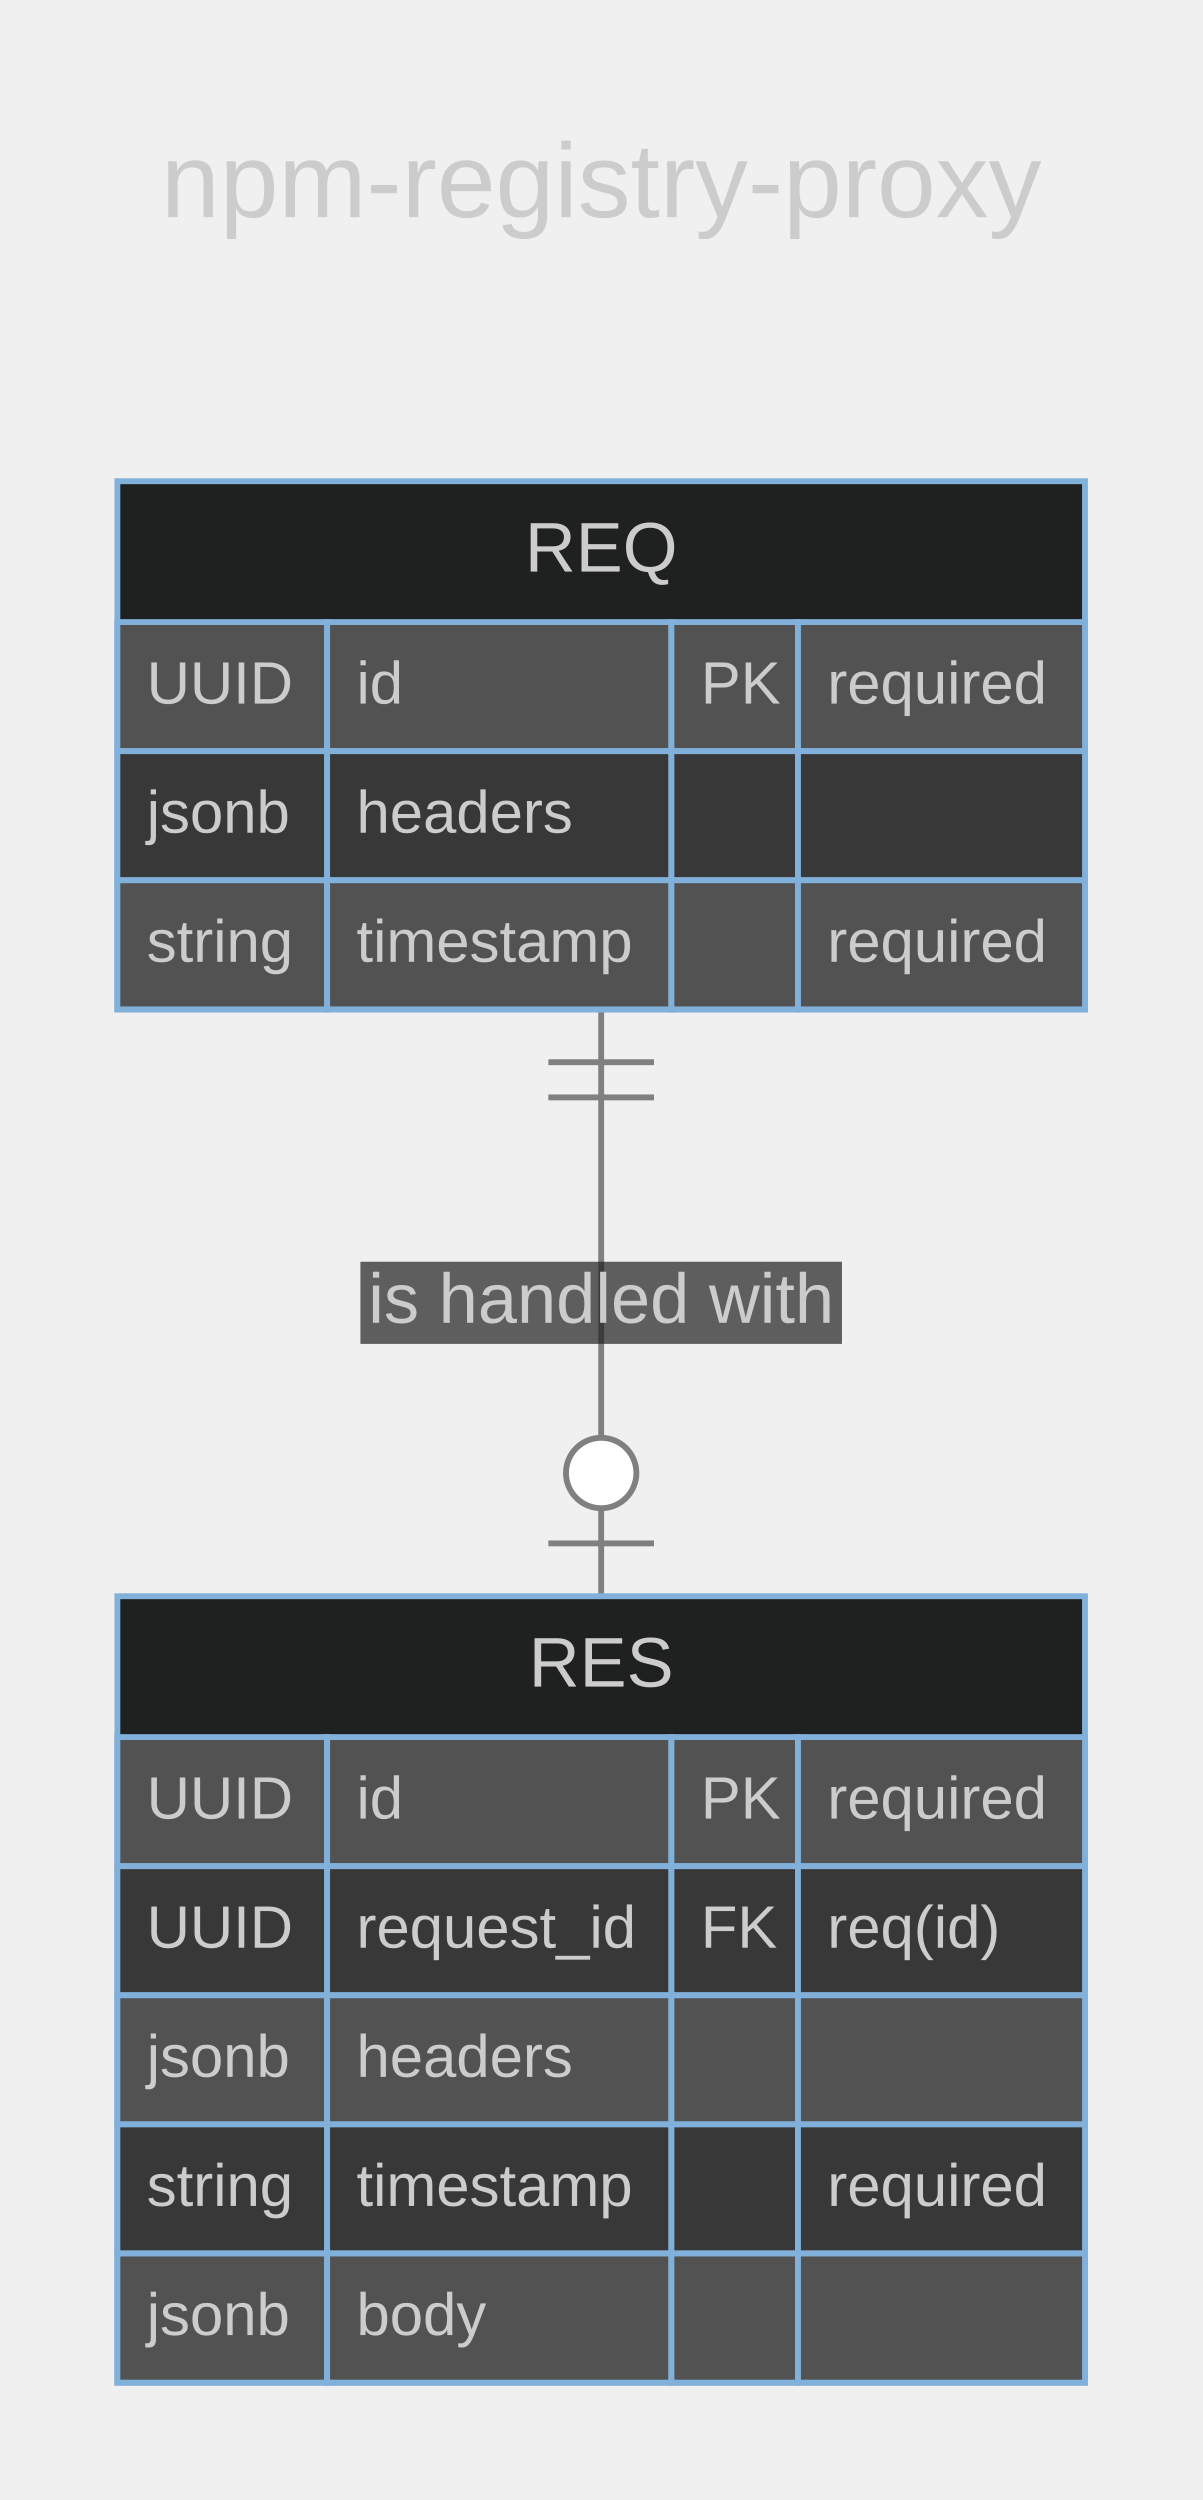
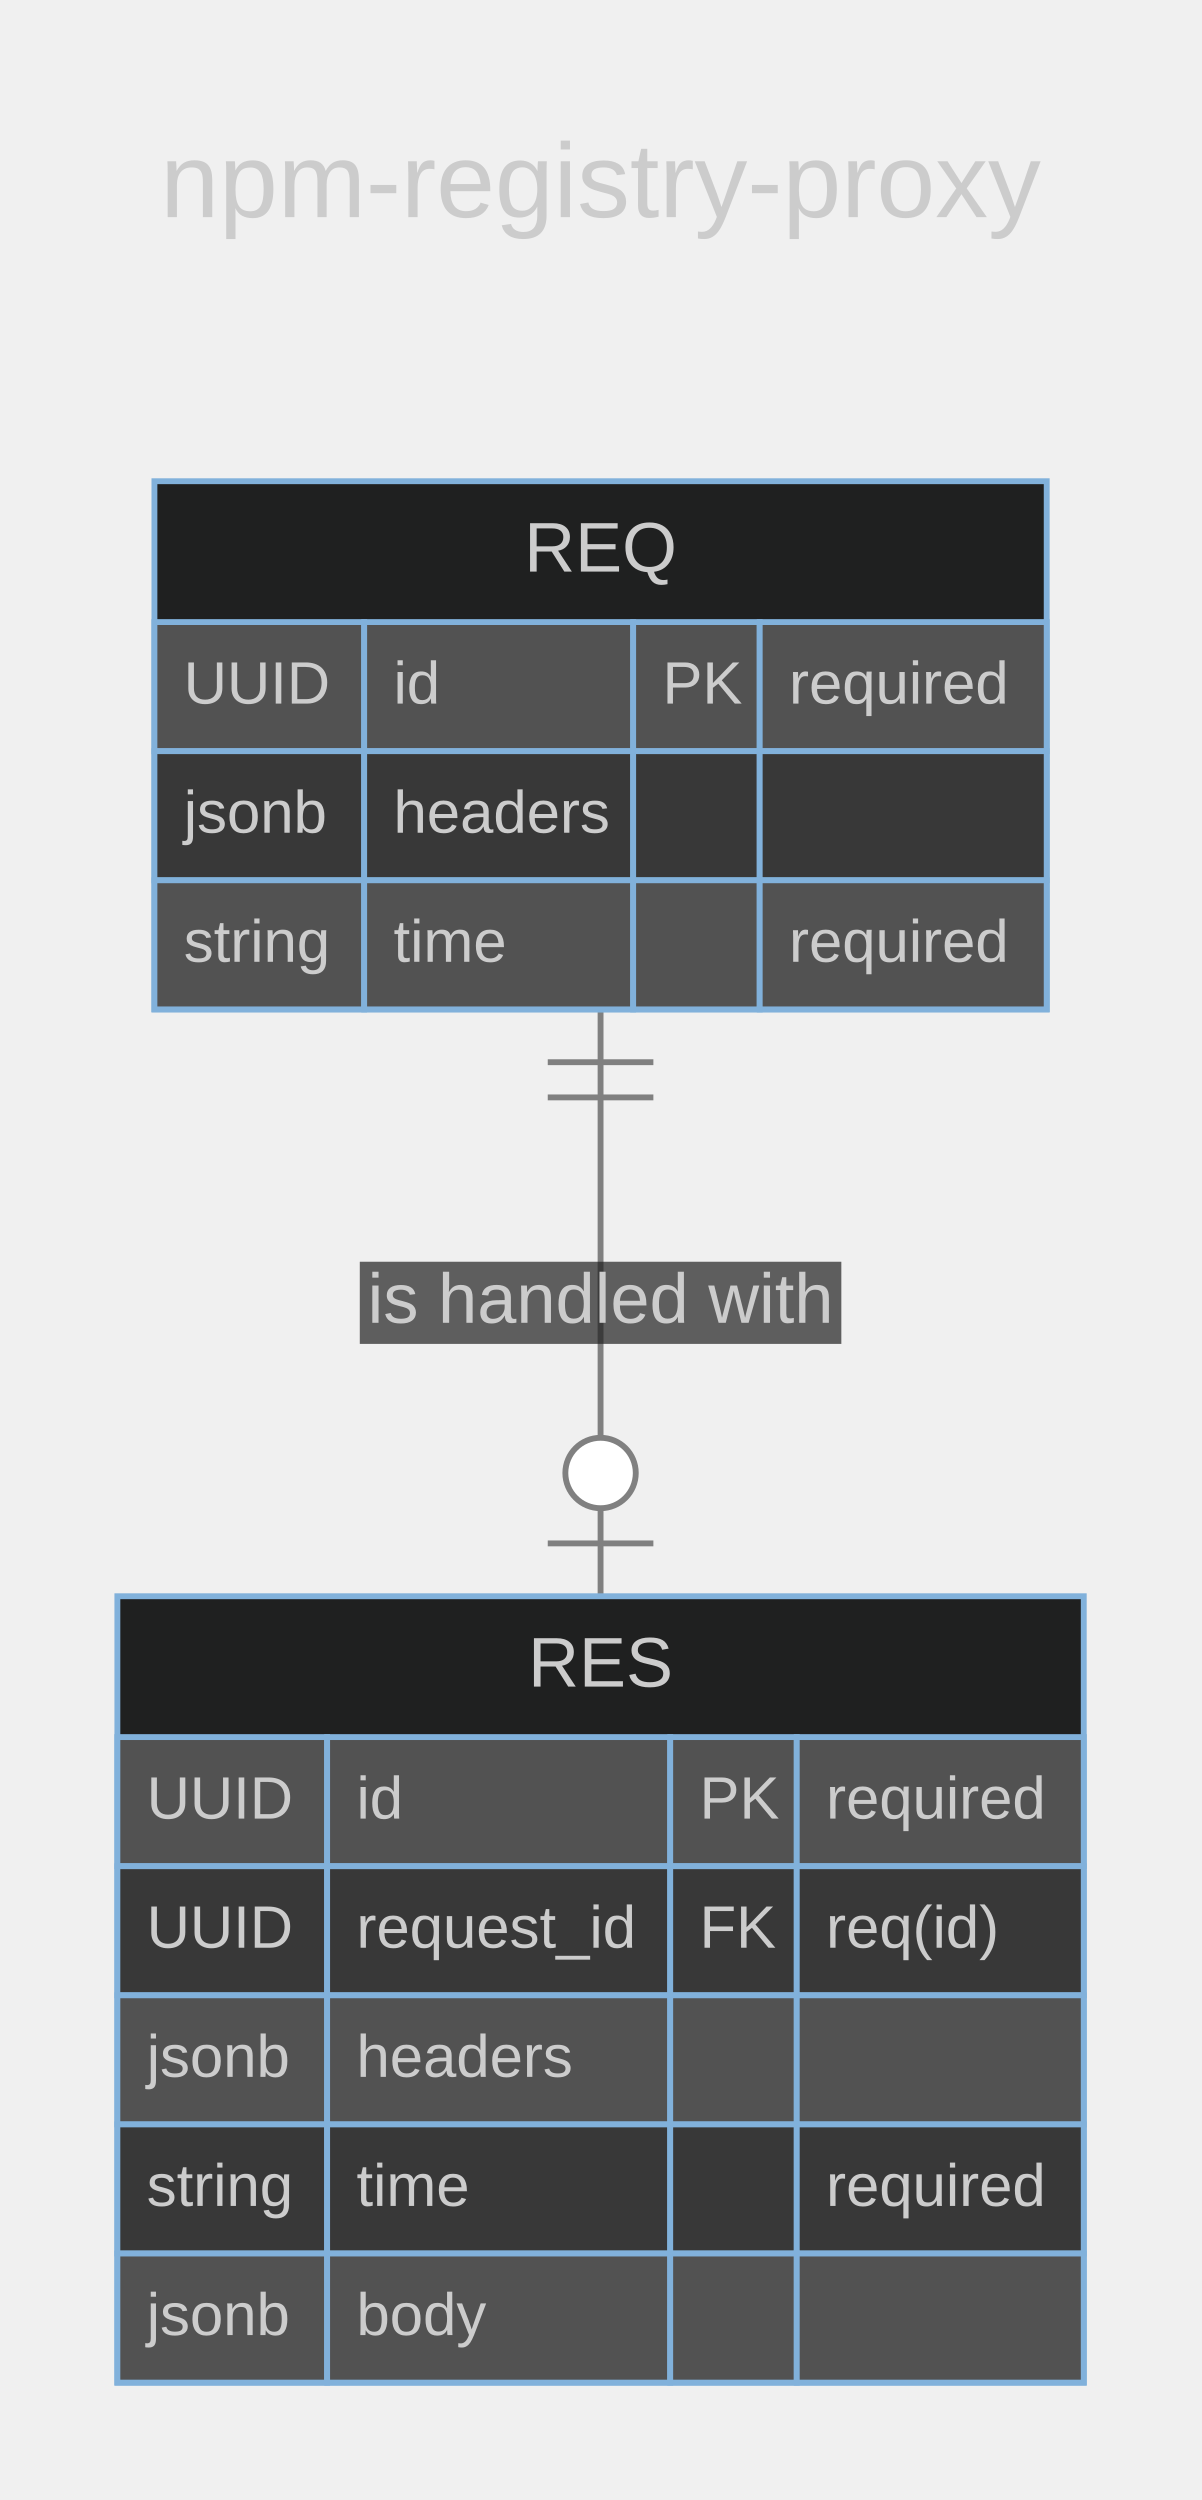
- <svg xmlns="http://www.w3.org/2000/svg" aria-labelledby="chart-title-mermaid-1683060912743" aria-roledescription="er" role="graphics-document document" viewBox="0 -62 204.883 426" style="max-width: 204.883px; background-color: rgb(0, 43, 54);" width="100%" id="mermaid-1683060912743">
-   <style>#mermaid-1683060912743{font-family:"trebuchet ms",verdana,arial,sans-serif;font-size:16px;fill:#ccc;}#mermaid-1683060912743 .error-icon{fill:#a44141;}#mermaid-1683060912743 .error-text{fill:#ddd;stroke:#ddd;}#mermaid-1683060912743 .edge-thickness-normal{stroke-width:2px;}#mermaid-1683060912743 .edge-thickness-thick{stroke-width:3.5px;}#mermaid-1683060912743 .edge-pattern-solid{stroke-dasharray:0;}#mermaid-1683060912743 .edge-pattern-dashed{stroke-dasharray:3;}#mermaid-1683060912743 .edge-pattern-dotted{stroke-dasharray:2;}#mermaid-1683060912743 .marker{fill:lightgrey;stroke:lightgrey;}#mermaid-1683060912743 .marker.cross{stroke:lightgrey;}#mermaid-1683060912743 svg{font-family:"trebuchet ms",verdana,arial,sans-serif;font-size:16px;}#mermaid-1683060912743 .entityBox{fill:#1f2020;stroke:#81B1DB;}#mermaid-1683060912743 .attributeBoxOdd{fill:hsl(0, 0%, 32%);stroke:#81B1DB;}#mermaid-1683060912743 .attributeBoxEven{fill:hsl(0, 0%, 22%);stroke:#81B1DB;}#mermaid-1683060912743 .relationshipLabelBox{fill:hsl(20, 1.587%, 12.353%);opacity:0.7;background-color:hsl(20, 1.587%, 12.353%);}#mermaid-1683060912743 .relationshipLabelBox rect{opacity:0.5;}#mermaid-1683060912743 .relationshipLine{stroke:lightgrey;}#mermaid-1683060912743 .entityTitleText{text-anchor:middle;font-size:18px;fill:#ccc;}#mermaid-1683060912743 :root{--mermaid-font-family:"trebuchet ms",verdana,arial,sans-serif;}</style>
+ <svg xmlns="http://www.w3.org/2000/svg" aria-labelledby="chart-title-mermaid-1683414999654" aria-roledescription="er" role="graphics-document document" viewBox="0 -62 204.672 426" style="max-width: 204.672px; background-color: rgb(0, 43, 54);" width="100%" id="mermaid-1683414999654">
+   <style>#mermaid-1683414999654{font-family:"trebuchet ms",verdana,arial,sans-serif;font-size:16px;fill:#ccc;}#mermaid-1683414999654 .error-icon{fill:#a44141;}#mermaid-1683414999654 .error-text{fill:#ddd;stroke:#ddd;}#mermaid-1683414999654 .edge-thickness-normal{stroke-width:2px;}#mermaid-1683414999654 .edge-thickness-thick{stroke-width:3.5px;}#mermaid-1683414999654 .edge-pattern-solid{stroke-dasharray:0;}#mermaid-1683414999654 .edge-pattern-dashed{stroke-dasharray:3;}#mermaid-1683414999654 .edge-pattern-dotted{stroke-dasharray:2;}#mermaid-1683414999654 .marker{fill:lightgrey;stroke:lightgrey;}#mermaid-1683414999654 .marker.cross{stroke:lightgrey;}#mermaid-1683414999654 svg{font-family:"trebuchet ms",verdana,arial,sans-serif;font-size:16px;}#mermaid-1683414999654 .entityBox{fill:#1f2020;stroke:#81B1DB;}#mermaid-1683414999654 .attributeBoxOdd{fill:hsl(0, 0%, 32%);stroke:#81B1DB;}#mermaid-1683414999654 .attributeBoxEven{fill:hsl(0, 0%, 22%);stroke:#81B1DB;}#mermaid-1683414999654 .relationshipLabelBox{fill:hsl(20, 1.587%, 12.353%);opacity:0.7;background-color:hsl(20, 1.587%, 12.353%);}#mermaid-1683414999654 .relationshipLabelBox rect{opacity:0.5;}#mermaid-1683414999654 .relationshipLine{stroke:lightgrey;}#mermaid-1683414999654 .entityTitleText{text-anchor:middle;font-size:18px;fill:#ccc;}#mermaid-1683414999654 :root{--mermaid-font-family:"trebuchet ms",verdana,arial,sans-serif;}</style>
  <g />
  <defs>
    <marker orient="auto" markerHeight="18" markerWidth="18" refY="9" refX="0" id="ONLY_ONE_START">
      <path d="M9,0 L9,18 M15,0 L15,18" fill="none" stroke="gray" />
    </marker>
  </defs>
  <defs>
    <marker orient="auto" markerHeight="18" markerWidth="18" refY="9" refX="18" id="ONLY_ONE_END">
      <path d="M3,0 L3,18 M9,0 L9,18" fill="none" stroke="gray" />
    </marker>
  </defs>
  <defs>
    <marker orient="auto" markerHeight="18" markerWidth="30" refY="9" refX="0" id="ZERO_OR_ONE_START">
      <circle r="6" cy="9" cx="21" fill="white" stroke="gray" />
      <path d="M9,0 L9,18" fill="none" stroke="gray" />
    </marker>
  </defs>
  <defs>
    <marker orient="auto" markerHeight="18" markerWidth="30" refY="9" refX="30" id="ZERO_OR_ONE_END">
      <circle r="6" cy="9" cx="9" fill="white" stroke="gray" />
      <path d="M21,0 L21,18" fill="none" stroke="gray" />
    </marker>
  </defs>
  <defs>
    <marker orient="auto" markerHeight="36" markerWidth="45" refY="18" refX="18" id="ONE_OR_MORE_START">
      <path d="M0,18 Q 18,0 36,18 Q 18,36 0,18 M42,9 L42,27" fill="none" stroke="gray" />
    </marker>
  </defs>
  <defs>
    <marker orient="auto" markerHeight="36" markerWidth="45" refY="18" refX="27" id="ONE_OR_MORE_END">
      <path d="M3,9 L3,27 M9,18 Q27,0 45,18 Q27,36 9,18" fill="none" stroke="gray" />
    </marker>
  </defs>
  <defs>
    <marker orient="auto" markerHeight="36" markerWidth="57" refY="18" refX="18" id="ZERO_OR_MORE_START">
      <circle r="6" cy="18" cx="48" fill="white" stroke="gray" />
      <path d="M0,18 Q18,0 36,18 Q18,36 0,18" fill="none" stroke="gray" />
    </marker>
  </defs>
  <defs>
    <marker orient="auto" markerHeight="36" markerWidth="57" refY="18" refX="39" id="ZERO_OR_MORE_END">
      <circle r="6" cy="18" cx="9" fill="white" stroke="gray" />
      <path d="M21,18 Q39,0 57,18 Q39,36 21,18" fill="none" stroke="gray" />
    </marker>
  </defs>
-   <path style="stroke: gray; fill: none;" marker-start="url(#ONLY_ONE_START)" marker-end="url(#ZERO_OR_ONE_END)" d="M102.441,110L102.441,118.333C102.441,126.667,102.441,143.333,102.441,160C102.441,176.667,102.441,193.333,102.441,201.667L102.441,210" class="er relationshipLine" />
-   <g transform="translate(20,20 )" id="entity-REQ-586807b8-0410-5a56-a7fc-be074c8fbd59">
-     <rect height="90" width="164.883" y="0" x="0" class="er entityBox" />
-     <text style="dominant-baseline: middle; text-anchor: middle; font-size: 12px;" transform="translate(82.44141,12)" y="0" x="0" id="text-entity-REQ-586807b8-0410-5a56-a7fc-be074c8fbd59" class="er entityLabel">REQ</text>
+   <path style="stroke: gray; fill: none;" marker-start="url(#ONLY_ONE_START)" marker-end="url(#ZERO_OR_ONE_END)" d="M102.336,110L102.336,118.333C102.336,126.667,102.336,143.333,102.336,160C102.336,176.667,102.336,193.333,102.336,201.667L102.336,210" class="er relationshipLine" />
+   <g transform="translate(26.3125,20 )" id="entity-REQ-586807b8-0410-5a56-a7fc-be074c8fbd59">
+     <rect height="90" width="152.047" y="0" x="0" class="er entityBox" />
+     <text style="dominant-baseline: middle; text-anchor: middle; font-size: 12px;" transform="translate(76.02344,12)" y="0" x="0" id="text-entity-REQ-586807b8-0410-5a56-a7fc-be074c8fbd59" class="er entityLabel">REQ</text>
    <rect height="22" width="35.742" y="24" x="0" class="er attributeBoxOdd" />
    <text style="dominant-baseline: middle; font-size: 10.2px;" transform="translate(5,35)" y="0" x="0" id="text-entity-REQ-586807b8-0410-5a56-a7fc-be074c8fbd59-attr-1-type" class="er entityLabel">UUID</text>
-     <rect height="22" width="58.672" y="24" x="35.742" class="er attributeBoxOdd" />
+     <rect height="22" width="45.836" y="24" x="35.742" class="er attributeBoxOdd" />
    <text style="dominant-baseline: middle; font-size: 10.2px;" transform="translate(40.74219,35)" y="0" x="0" id="text-entity-REQ-586807b8-0410-5a56-a7fc-be074c8fbd59-attr-1-name" class="er entityLabel">id</text>
-     <rect height="22" width="21.562" y="24" x="94.414" class="er attributeBoxOdd" />
-     <text style="dominant-baseline: middle; font-size: 10.2px;" transform="translate(99.41406,35)" y="0" x="0" id="text-entity-REQ-586807b8-0410-5a56-a7fc-be074c8fbd59-attr-1-key" class="er entityLabel">PK</text>
-     <rect height="22" width="48.906" y="24" x="115.977" class="er attributeBoxOdd" />
-     <text style="dominant-baseline: middle; font-size: 10.2px;" transform="translate(120.9766,35)" y="0" x="0" id="text-entity-REQ-586807b8-0410-5a56-a7fc-be074c8fbd59-attr-1-comment" class="er entityLabel">required</text>
+     <rect height="22" width="21.562" y="24" x="81.578" class="er attributeBoxOdd" />
+     <text style="dominant-baseline: middle; font-size: 10.2px;" transform="translate(86.57812,35)" y="0" x="0" id="text-entity-REQ-586807b8-0410-5a56-a7fc-be074c8fbd59-attr-1-key" class="er entityLabel">PK</text>
+     <rect height="22" width="48.906" y="24" x="103.141" class="er attributeBoxOdd" />
+     <text style="dominant-baseline: middle; font-size: 10.2px;" transform="translate(108.1406,35)" y="0" x="0" id="text-entity-REQ-586807b8-0410-5a56-a7fc-be074c8fbd59-attr-1-comment" class="er entityLabel">required</text>
    <rect height="22" width="35.742" y="46" x="0" class="er attributeBoxEven" />
    <text style="dominant-baseline: middle; font-size: 10.2px;" transform="translate(5,57)" y="0" x="0" id="text-entity-REQ-586807b8-0410-5a56-a7fc-be074c8fbd59-attr-2-type" class="er entityLabel">jsonb</text>
-     <rect height="22" width="58.672" y="46" x="35.742" class="er attributeBoxEven" />
+     <rect height="22" width="45.836" y="46" x="35.742" class="er attributeBoxEven" />
    <text style="dominant-baseline: middle; font-size: 10.2px;" transform="translate(40.74219,57)" y="0" x="0" id="text-entity-REQ-586807b8-0410-5a56-a7fc-be074c8fbd59-attr-2-name" class="er entityLabel">headers</text>
-     <rect height="22" width="21.562" y="46" x="94.414" class="er attributeBoxEven" />
-     <text style="dominant-baseline: middle; font-size: 10.2px;" transform="translate(99.41406,57)" y="0" x="0" id="text-entity-REQ-586807b8-0410-5a56-a7fc-be074c8fbd59-attr-2-key" class="er entityLabel" />
-     <rect height="22" width="48.906" y="46" x="115.977" class="er attributeBoxEven" />
-     <text style="dominant-baseline: middle; font-size: 10.2px;" transform="translate(120.9766,57)" y="0" x="0" id="text-entity-REQ-586807b8-0410-5a56-a7fc-be074c8fbd59-attr-2-comment" class="er entityLabel" />
+     <rect height="22" width="21.562" y="46" x="81.578" class="er attributeBoxEven" />
+     <text style="dominant-baseline: middle; font-size: 10.2px;" transform="translate(86.57812,57)" y="0" x="0" id="text-entity-REQ-586807b8-0410-5a56-a7fc-be074c8fbd59-attr-2-key" class="er entityLabel" />
+     <rect height="22" width="48.906" y="46" x="103.141" class="er attributeBoxEven" />
+     <text style="dominant-baseline: middle; font-size: 10.2px;" transform="translate(108.1406,57)" y="0" x="0" id="text-entity-REQ-586807b8-0410-5a56-a7fc-be074c8fbd59-attr-2-comment" class="er entityLabel" />
    <rect height="22" width="35.742" y="68" x="0" class="er attributeBoxOdd" />
    <text style="dominant-baseline: middle; font-size: 10.2px;" transform="translate(5,79)" y="0" x="0" id="text-entity-REQ-586807b8-0410-5a56-a7fc-be074c8fbd59-attr-3-type" class="er entityLabel">string</text>
-     <rect height="22" width="58.672" y="68" x="35.742" class="er attributeBoxOdd" />
-     <text style="dominant-baseline: middle; font-size: 10.2px;" transform="translate(40.74219,79)" y="0" x="0" id="text-entity-REQ-586807b8-0410-5a56-a7fc-be074c8fbd59-attr-3-name" class="er entityLabel">timestamp</text>
-     <rect height="22" width="21.562" y="68" x="94.414" class="er attributeBoxOdd" />
-     <text style="dominant-baseline: middle; font-size: 10.2px;" transform="translate(99.41406,79)" y="0" x="0" id="text-entity-REQ-586807b8-0410-5a56-a7fc-be074c8fbd59-attr-3-key" class="er entityLabel" />
-     <rect height="22" width="48.906" y="68" x="115.977" class="er attributeBoxOdd" />
-     <text style="dominant-baseline: middle; font-size: 10.2px;" transform="translate(120.9766,79)" y="0" x="0" id="text-entity-REQ-586807b8-0410-5a56-a7fc-be074c8fbd59-attr-3-comment" class="er entityLabel">required</text>
+     <rect height="22" width="45.836" y="68" x="35.742" class="er attributeBoxOdd" />
+     <text style="dominant-baseline: middle; font-size: 10.2px;" transform="translate(40.74219,79)" y="0" x="0" id="text-entity-REQ-586807b8-0410-5a56-a7fc-be074c8fbd59-attr-3-name" class="er entityLabel">time</text>
+     <rect height="22" width="21.562" y="68" x="81.578" class="er attributeBoxOdd" />
+     <text style="dominant-baseline: middle; font-size: 10.2px;" transform="translate(86.57812,79)" y="0" x="0" id="text-entity-REQ-586807b8-0410-5a56-a7fc-be074c8fbd59-attr-3-key" class="er entityLabel" />
+     <rect height="22" width="48.906" y="68" x="103.141" class="er attributeBoxOdd" />
+     <text style="dominant-baseline: middle; font-size: 10.2px;" transform="translate(108.1406,79)" y="0" x="0" id="text-entity-REQ-586807b8-0410-5a56-a7fc-be074c8fbd59-attr-3-comment" class="er entityLabel">required</text>
  </g>
  <g transform="translate(20,210 )" id="entity-RES-d08bc98e-e334-50d4-8cfd-729e15640d80">
-     <rect height="134" width="164.883" y="0" x="0" class="er entityBox" />
-     <text style="dominant-baseline: middle; text-anchor: middle; font-size: 12px;" transform="translate(82.44141,12)" y="0" x="0" id="text-entity-RES-d08bc98e-e334-50d4-8cfd-729e15640d80" class="er entityLabel">RES</text>
+     <rect height="134" width="164.672" y="0" x="0" class="er entityBox" />
+     <text style="dominant-baseline: middle; text-anchor: middle; font-size: 12px;" transform="translate(82.33594,12)" y="0" x="0" id="text-entity-RES-d08bc98e-e334-50d4-8cfd-729e15640d80" class="er entityLabel">RES</text>
    <rect height="22" width="35.742" y="24" x="0" class="er attributeBoxOdd" />
    <text style="dominant-baseline: middle; font-size: 10.2px;" transform="translate(5,35)" y="0" x="0" id="text-entity-RES-d08bc98e-e334-50d4-8cfd-729e15640d80-attr-1-type" class="er entityLabel">UUID</text>
-     <rect height="22" width="58.672" y="24" x="35.742" class="er attributeBoxOdd" />
+     <rect height="22" width="58.461" y="24" x="35.742" class="er attributeBoxOdd" />
    <text style="dominant-baseline: middle; font-size: 10.2px;" transform="translate(40.74219,35)" y="0" x="0" id="text-entity-RES-d08bc98e-e334-50d4-8cfd-729e15640d80-attr-1-name" class="er entityLabel">id</text>
-     <rect height="22" width="21.562" y="24" x="94.414" class="er attributeBoxOdd" />
-     <text style="dominant-baseline: middle; font-size: 10.2px;" transform="translate(99.41406,35)" y="0" x="0" id="text-entity-RES-d08bc98e-e334-50d4-8cfd-729e15640d80-attr-1-key" class="er entityLabel">PK</text>
-     <rect height="22" width="48.906" y="24" x="115.977" class="er attributeBoxOdd" />
-     <text style="dominant-baseline: middle; font-size: 10.2px;" transform="translate(120.9766,35)" y="0" x="0" id="text-entity-RES-d08bc98e-e334-50d4-8cfd-729e15640d80-attr-1-comment" class="er entityLabel">required</text>
+     <rect height="22" width="21.562" y="24" x="94.203" class="er attributeBoxOdd" />
+     <text style="dominant-baseline: middle; font-size: 10.2px;" transform="translate(99.20312,35)" y="0" x="0" id="text-entity-RES-d08bc98e-e334-50d4-8cfd-729e15640d80-attr-1-key" class="er entityLabel">PK</text>
+     <rect height="22" width="48.906" y="24" x="115.766" class="er attributeBoxOdd" />
+     <text style="dominant-baseline: middle; font-size: 10.2px;" transform="translate(120.7656,35)" y="0" x="0" id="text-entity-RES-d08bc98e-e334-50d4-8cfd-729e15640d80-attr-1-comment" class="er entityLabel">required</text>
    <rect height="22" width="35.742" y="46" x="0" class="er attributeBoxEven" />
    <text style="dominant-baseline: middle; font-size: 10.2px;" transform="translate(5,57)" y="0" x="0" id="text-entity-RES-d08bc98e-e334-50d4-8cfd-729e15640d80-attr-2-type" class="er entityLabel">UUID</text>
-     <rect height="22" width="58.672" y="46" x="35.742" class="er attributeBoxEven" />
+     <rect height="22" width="58.461" y="46" x="35.742" class="er attributeBoxEven" />
    <text style="dominant-baseline: middle; font-size: 10.2px;" transform="translate(40.74219,57)" y="0" x="0" id="text-entity-RES-d08bc98e-e334-50d4-8cfd-729e15640d80-attr-2-name" class="er entityLabel">request_id</text>
-     <rect height="22" width="21.562" y="46" x="94.414" class="er attributeBoxEven" />
-     <text style="dominant-baseline: middle; font-size: 10.2px;" transform="translate(99.41406,57)" y="0" x="0" id="text-entity-RES-d08bc98e-e334-50d4-8cfd-729e15640d80-attr-2-key" class="er entityLabel">FK</text>
-     <rect height="22" width="48.906" y="46" x="115.977" class="er attributeBoxEven" />
-     <text style="dominant-baseline: middle; font-size: 10.2px;" transform="translate(120.9766,57)" y="0" x="0" id="text-entity-RES-d08bc98e-e334-50d4-8cfd-729e15640d80-attr-2-comment" class="er entityLabel">req(id)</text>
+     <rect height="22" width="21.562" y="46" x="94.203" class="er attributeBoxEven" />
+     <text style="dominant-baseline: middle; font-size: 10.2px;" transform="translate(99.20312,57)" y="0" x="0" id="text-entity-RES-d08bc98e-e334-50d4-8cfd-729e15640d80-attr-2-key" class="er entityLabel">FK</text>
+     <rect height="22" width="48.906" y="46" x="115.766" class="er attributeBoxEven" />
+     <text style="dominant-baseline: middle; font-size: 10.2px;" transform="translate(120.7656,57)" y="0" x="0" id="text-entity-RES-d08bc98e-e334-50d4-8cfd-729e15640d80-attr-2-comment" class="er entityLabel">req(id)</text>
    <rect height="22" width="35.742" y="68" x="0" class="er attributeBoxOdd" />
    <text style="dominant-baseline: middle; font-size: 10.2px;" transform="translate(5,79)" y="0" x="0" id="text-entity-RES-d08bc98e-e334-50d4-8cfd-729e15640d80-attr-3-type" class="er entityLabel">jsonb</text>
-     <rect height="22" width="58.672" y="68" x="35.742" class="er attributeBoxOdd" />
+     <rect height="22" width="58.461" y="68" x="35.742" class="er attributeBoxOdd" />
    <text style="dominant-baseline: middle; font-size: 10.2px;" transform="translate(40.74219,79)" y="0" x="0" id="text-entity-RES-d08bc98e-e334-50d4-8cfd-729e15640d80-attr-3-name" class="er entityLabel">headers</text>
-     <rect height="22" width="21.562" y="68" x="94.414" class="er attributeBoxOdd" />
-     <text style="dominant-baseline: middle; font-size: 10.2px;" transform="translate(99.41406,79)" y="0" x="0" id="text-entity-RES-d08bc98e-e334-50d4-8cfd-729e15640d80-attr-3-key" class="er entityLabel" />
-     <rect height="22" width="48.906" y="68" x="115.977" class="er attributeBoxOdd" />
-     <text style="dominant-baseline: middle; font-size: 10.2px;" transform="translate(120.9766,79)" y="0" x="0" id="text-entity-RES-d08bc98e-e334-50d4-8cfd-729e15640d80-attr-3-comment" class="er entityLabel" />
+     <rect height="22" width="21.562" y="68" x="94.203" class="er attributeBoxOdd" />
+     <text style="dominant-baseline: middle; font-size: 10.2px;" transform="translate(99.20312,79)" y="0" x="0" id="text-entity-RES-d08bc98e-e334-50d4-8cfd-729e15640d80-attr-3-key" class="er entityLabel" />
+     <rect height="22" width="48.906" y="68" x="115.766" class="er attributeBoxOdd" />
+     <text style="dominant-baseline: middle; font-size: 10.2px;" transform="translate(120.7656,79)" y="0" x="0" id="text-entity-RES-d08bc98e-e334-50d4-8cfd-729e15640d80-attr-3-comment" class="er entityLabel" />
    <rect height="22" width="35.742" y="90" x="0" class="er attributeBoxEven" />
    <text style="dominant-baseline: middle; font-size: 10.2px;" transform="translate(5,101)" y="0" x="0" id="text-entity-RES-d08bc98e-e334-50d4-8cfd-729e15640d80-attr-4-type" class="er entityLabel">string</text>
-     <rect height="22" width="58.672" y="90" x="35.742" class="er attributeBoxEven" />
-     <text style="dominant-baseline: middle; font-size: 10.2px;" transform="translate(40.74219,101)" y="0" x="0" id="text-entity-RES-d08bc98e-e334-50d4-8cfd-729e15640d80-attr-4-name" class="er entityLabel">timestamp</text>
-     <rect height="22" width="21.562" y="90" x="94.414" class="er attributeBoxEven" />
-     <text style="dominant-baseline: middle; font-size: 10.2px;" transform="translate(99.41406,101)" y="0" x="0" id="text-entity-RES-d08bc98e-e334-50d4-8cfd-729e15640d80-attr-4-key" class="er entityLabel" />
-     <rect height="22" width="48.906" y="90" x="115.977" class="er attributeBoxEven" />
-     <text style="dominant-baseline: middle; font-size: 10.2px;" transform="translate(120.9766,101)" y="0" x="0" id="text-entity-RES-d08bc98e-e334-50d4-8cfd-729e15640d80-attr-4-comment" class="er entityLabel">required</text>
+     <rect height="22" width="58.461" y="90" x="35.742" class="er attributeBoxEven" />
+     <text style="dominant-baseline: middle; font-size: 10.2px;" transform="translate(40.74219,101)" y="0" x="0" id="text-entity-RES-d08bc98e-e334-50d4-8cfd-729e15640d80-attr-4-name" class="er entityLabel">time</text>
+     <rect height="22" width="21.562" y="90" x="94.203" class="er attributeBoxEven" />
+     <text style="dominant-baseline: middle; font-size: 10.2px;" transform="translate(99.20312,101)" y="0" x="0" id="text-entity-RES-d08bc98e-e334-50d4-8cfd-729e15640d80-attr-4-key" class="er entityLabel" />
+     <rect height="22" width="48.906" y="90" x="115.766" class="er attributeBoxEven" />
+     <text style="dominant-baseline: middle; font-size: 10.2px;" transform="translate(120.7656,101)" y="0" x="0" id="text-entity-RES-d08bc98e-e334-50d4-8cfd-729e15640d80-attr-4-comment" class="er entityLabel">required</text>
    <rect height="22" width="35.742" y="112" x="0" class="er attributeBoxOdd" />
    <text style="dominant-baseline: middle; font-size: 10.2px;" transform="translate(5,123)" y="0" x="0" id="text-entity-RES-d08bc98e-e334-50d4-8cfd-729e15640d80-attr-5-type" class="er entityLabel">jsonb</text>
-     <rect height="22" width="58.672" y="112" x="35.742" class="er attributeBoxOdd" />
+     <rect height="22" width="58.461" y="112" x="35.742" class="er attributeBoxOdd" />
    <text style="dominant-baseline: middle; font-size: 10.2px;" transform="translate(40.74219,123)" y="0" x="0" id="text-entity-RES-d08bc98e-e334-50d4-8cfd-729e15640d80-attr-5-name" class="er entityLabel">body</text>
-     <rect height="22" width="21.562" y="112" x="94.414" class="er attributeBoxOdd" />
-     <text style="dominant-baseline: middle; font-size: 10.2px;" transform="translate(99.41406,123)" y="0" x="0" id="text-entity-RES-d08bc98e-e334-50d4-8cfd-729e15640d80-attr-5-key" class="er entityLabel" />
-     <rect height="22" width="48.906" y="112" x="115.977" class="er attributeBoxOdd" />
-     <text style="dominant-baseline: middle; font-size: 10.2px;" transform="translate(120.9766,123)" y="0" x="0" id="text-entity-RES-d08bc98e-e334-50d4-8cfd-729e15640d80-attr-5-comment" class="er entityLabel" />
+     <rect height="22" width="21.562" y="112" x="94.203" class="er attributeBoxOdd" />
+     <text style="dominant-baseline: middle; font-size: 10.2px;" transform="translate(99.20312,123)" y="0" x="0" id="text-entity-RES-d08bc98e-e334-50d4-8cfd-729e15640d80-attr-5-key" class="er entityLabel" />
+     <rect height="22" width="48.906" y="112" x="115.766" class="er attributeBoxOdd" />
+     <text style="dominant-baseline: middle; font-size: 10.2px;" transform="translate(120.7656,123)" y="0" x="0" id="text-entity-RES-d08bc98e-e334-50d4-8cfd-729e15640d80-attr-5-comment" class="er entityLabel" />
  </g>
-   <rect height="14" width="82.055" y="153" x="61.414" class="er relationshipLabelBox" />
-   <text style="text-anchor: middle; dominant-baseline: middle; font-size: 12px;" y="160" x="102.441" id="rel1" class="er relationshipLabel">is handled with</text>
-   <text class="entityTitleText" y="-25" x="102.441">npm-registry-proxy</text>
+   <rect height="14" width="82.055" y="153" x="61.309" class="er relationshipLabelBox" />
+   <text style="text-anchor: middle; dominant-baseline: middle; font-size: 12px;" y="160" x="102.336" id="rel1" class="er relationshipLabel">is handled with</text>
+   <text class="entityTitleText" y="-25" x="102.336">npm-registry-proxy</text>
</svg>
